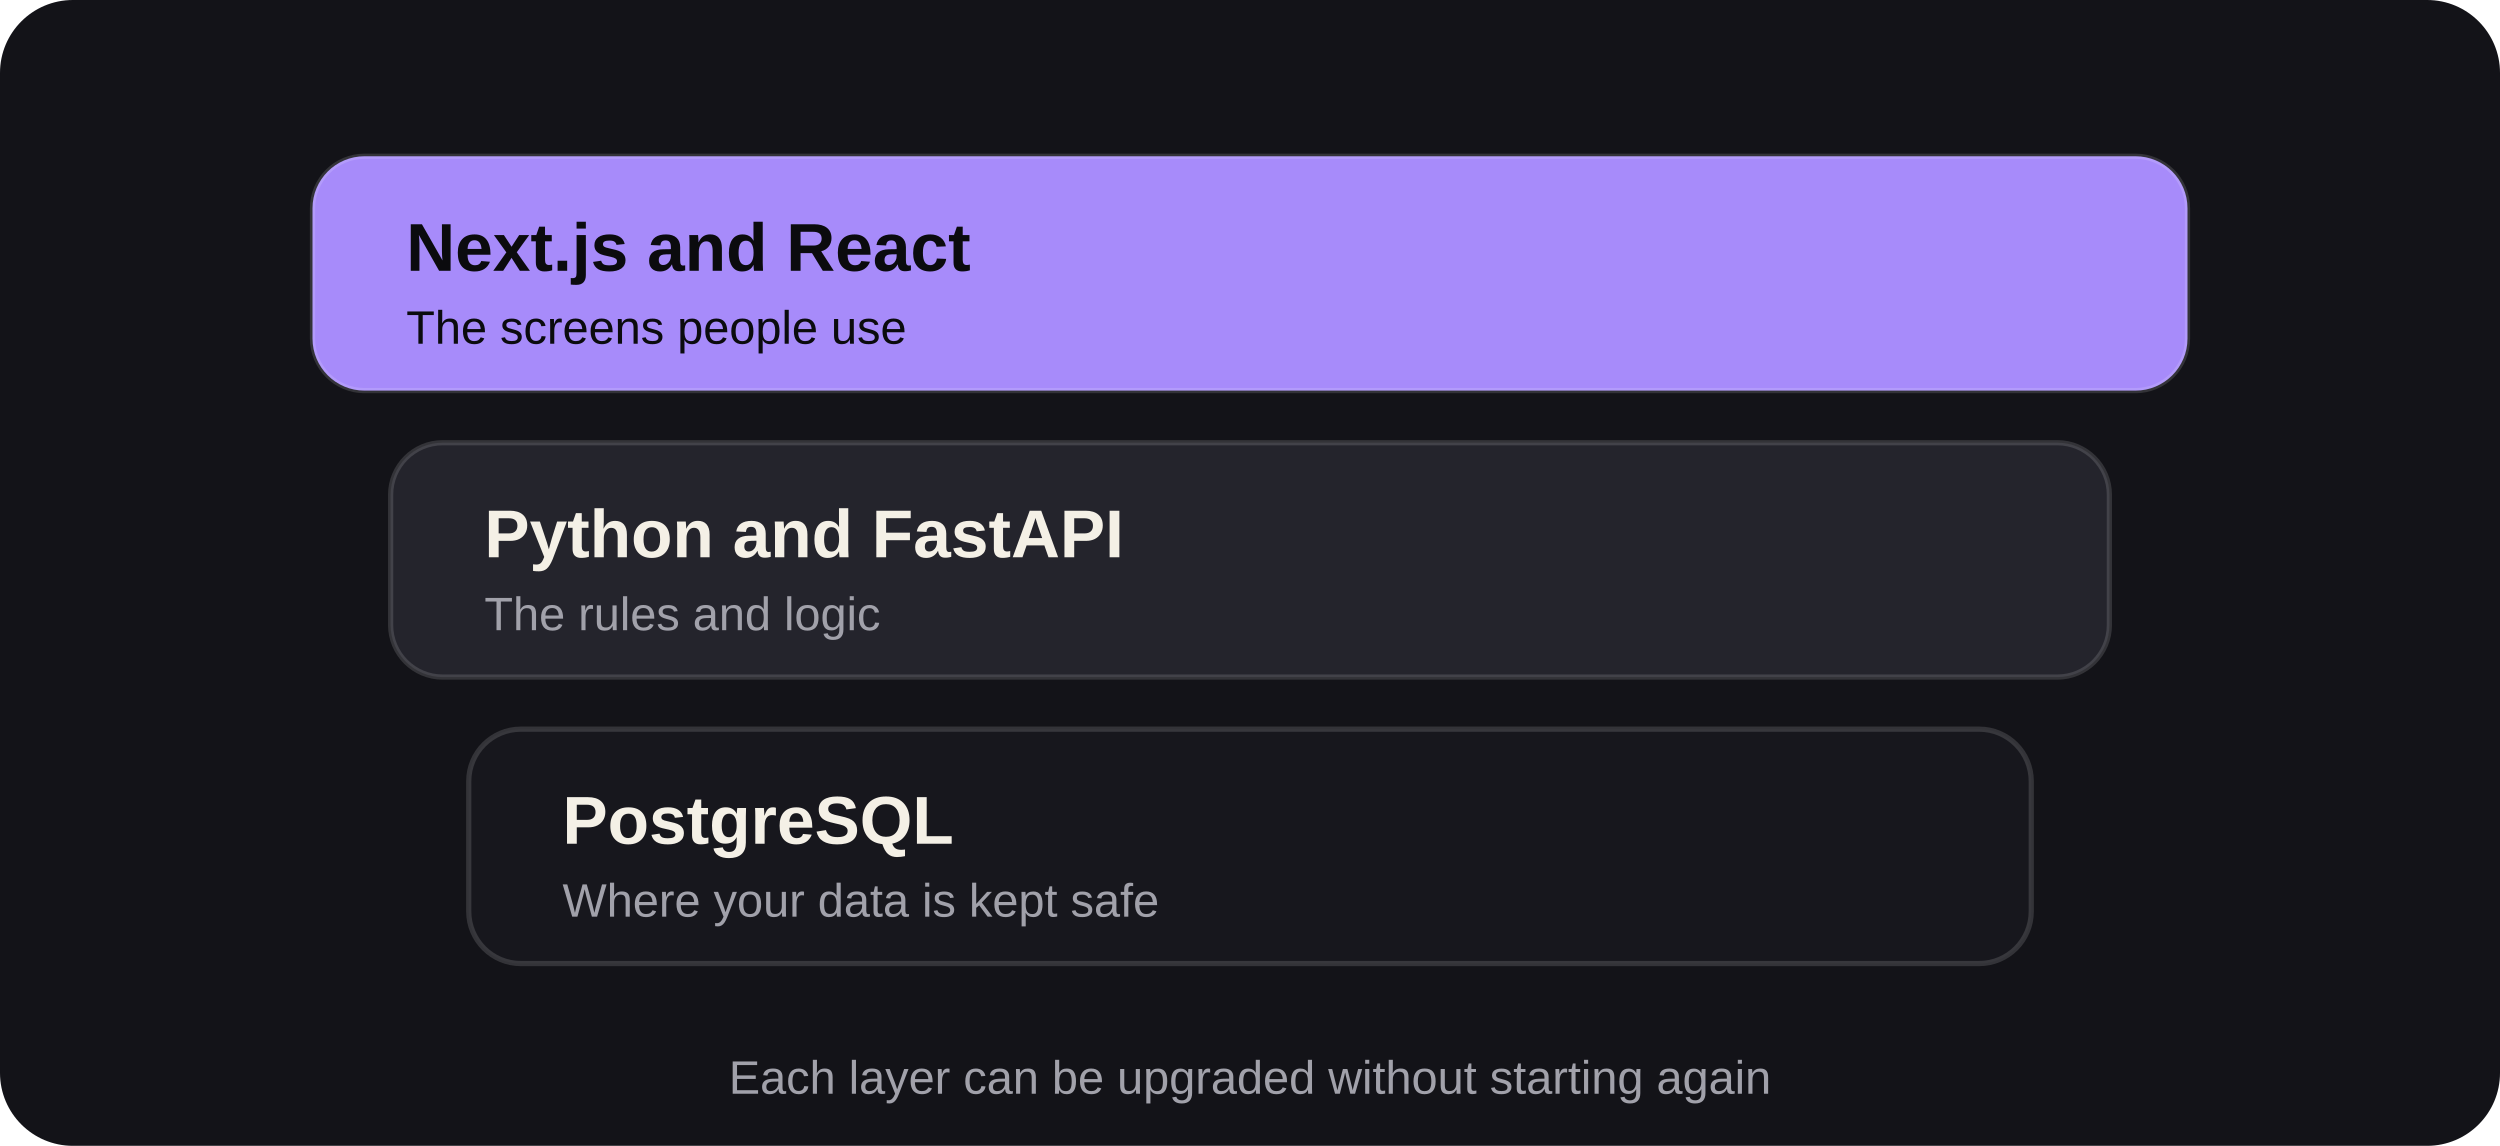
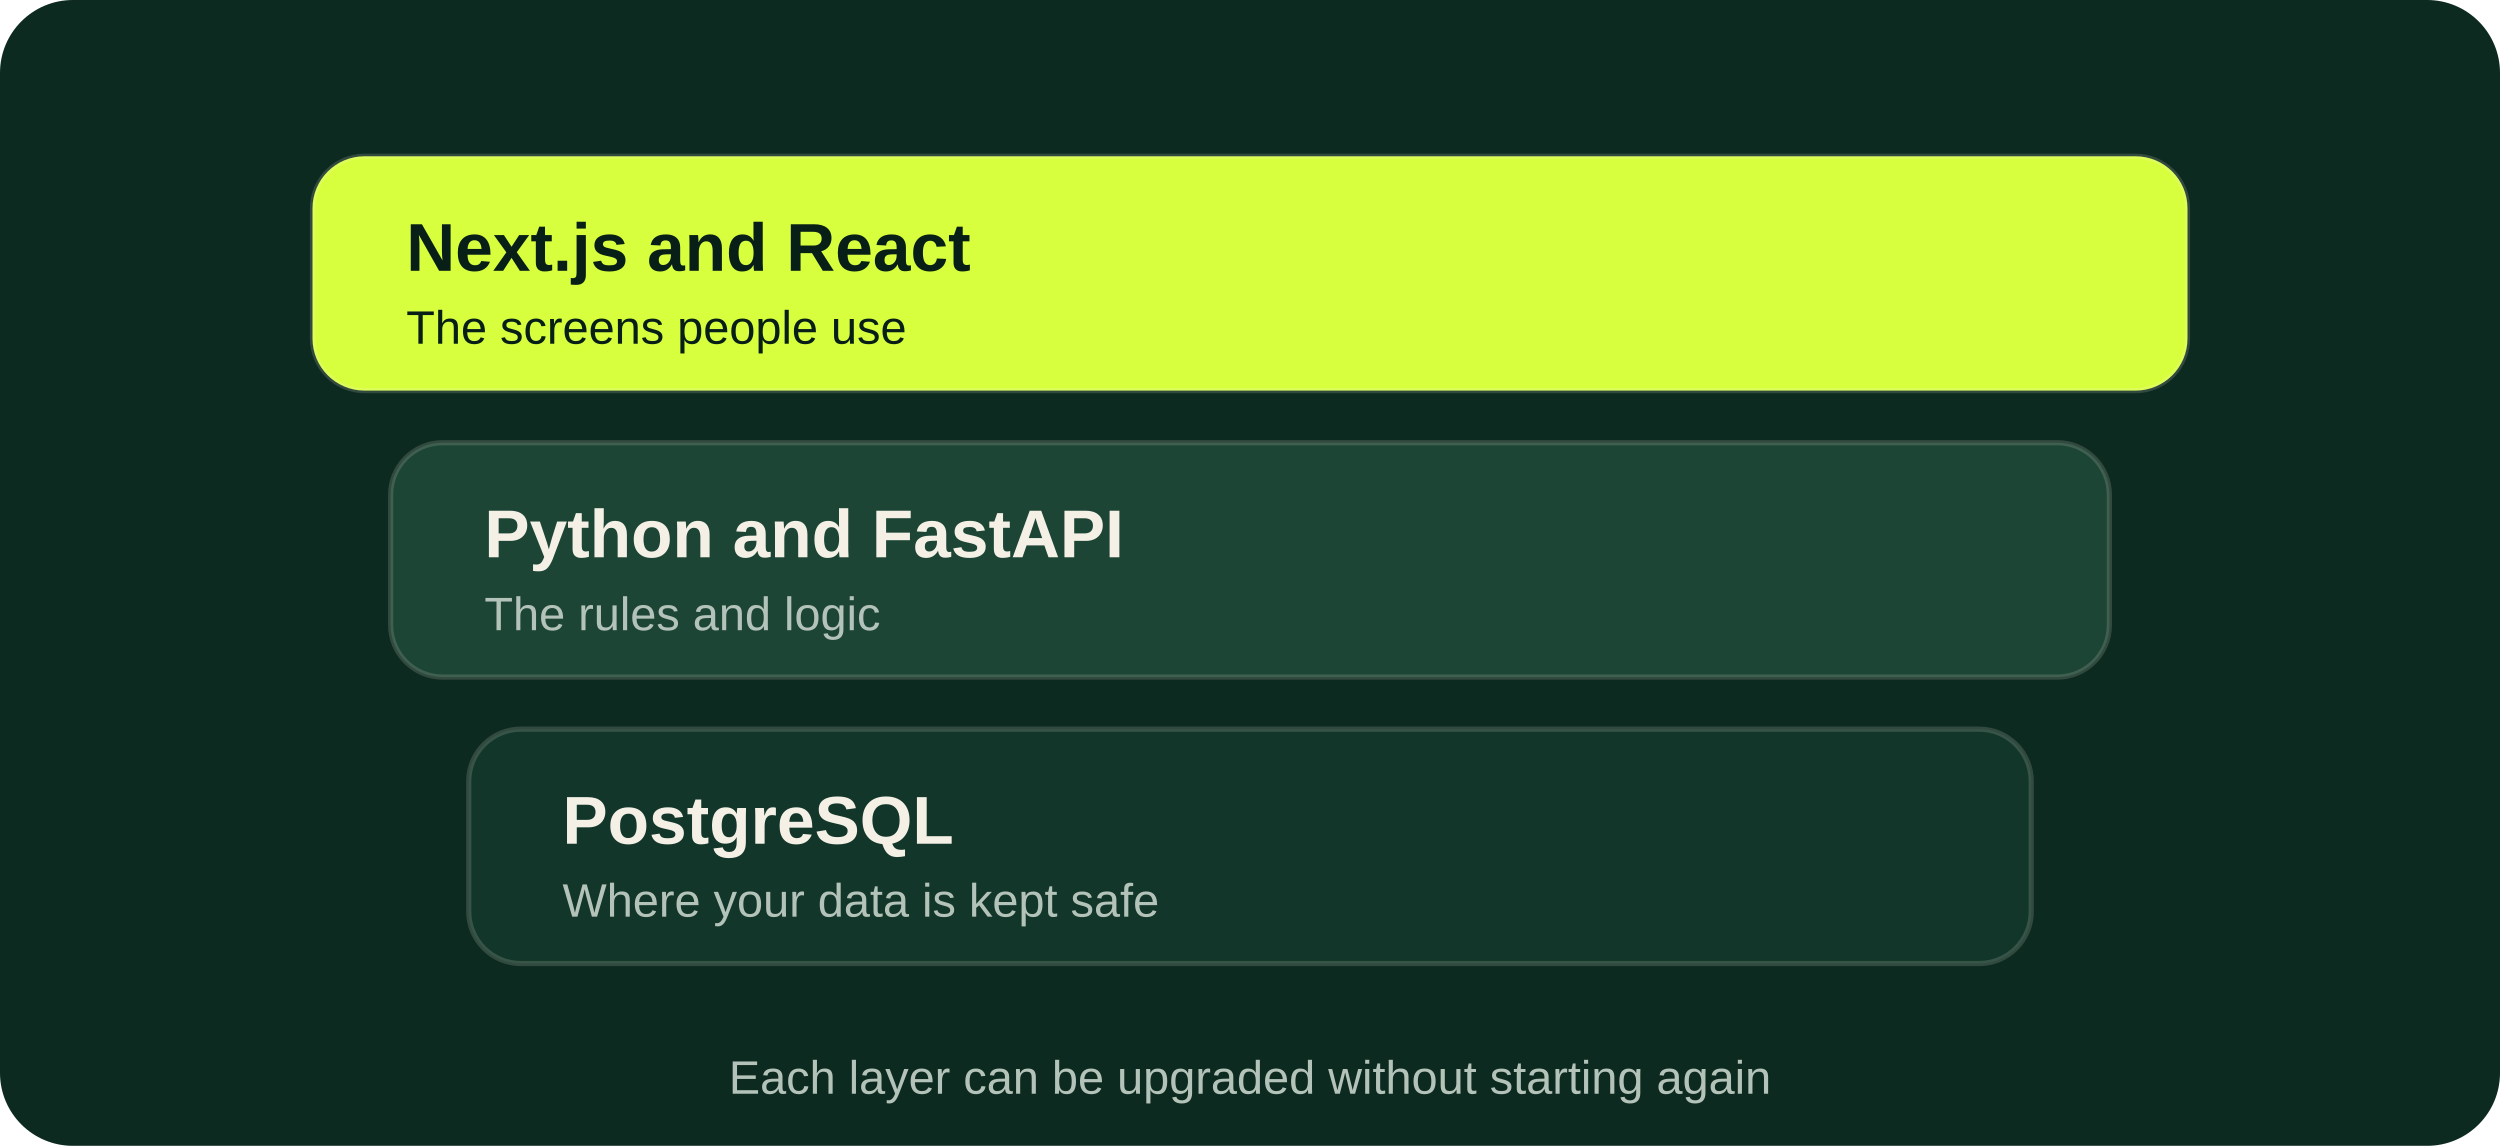
<svg xmlns="http://www.w3.org/2000/svg" viewBox="0 0 960 440" role="img" aria-labelledby="t">
-   <rect x="0" y="0" width="960" height="440" rx="28" fill="#131318" />
-   <rect x="120" y="60" width="720" height="90" rx="20" fill="#a78bfa" stroke="rgba(255,255,255,.14)" stroke-width="2" />
-   <text x="156" y="104" font-family="Arial,Helvetica,sans-serif" font-size="26" font-weight="800" fill="#0b0b0e" text-anchor="start">Next.js and React</text>
-   <text x="156" y="132" font-family="Arial,Helvetica,sans-serif" font-size="18" font-weight="400" fill="#0b0b0e" text-anchor="start">The screens people use</text>
-   <rect x="150" y="170" width="660" height="90" rx="20" fill="#24242c" stroke="rgba(255,255,255,.14)" stroke-width="2" />
+   <rect x="0" y="0" width="960" height="440" rx="28" fill="#0d2a20" />
+   <rect x="120" y="60" width="720" height="90" rx="20" fill="#d8ff3e" stroke="rgba(244,240,230,.16)" stroke-width="2" />
+   <text x="156" y="104" font-family="Arial,Helvetica,sans-serif" font-size="26" font-weight="800" fill="#071f17" text-anchor="start">Next.js and React</text>
+   <text x="156" y="132" font-family="Arial,Helvetica,sans-serif" font-size="18" font-weight="400" fill="#071f17" text-anchor="start">The screens people use</text>
+   <rect x="150" y="170" width="660" height="90" rx="20" fill="#1c4535" stroke="rgba(244,240,230,.16)" stroke-width="2" />
  <text x="186" y="214" font-family="Arial,Helvetica,sans-serif" font-size="26" font-weight="800" fill="#f4f0e6" text-anchor="start">Python and FastAPI</text>
-   <text x="186" y="242" font-family="Arial,Helvetica,sans-serif" font-size="18" font-weight="400" fill="#a1a1aa" text-anchor="start">The rules and logic</text>
-   <rect x="180" y="280" width="600" height="90" rx="20" fill="#17171d" stroke="rgba(255,255,255,.14)" stroke-width="2" />
+   <text x="186" y="242" font-family="Arial,Helvetica,sans-serif" font-size="18" font-weight="400" fill="#b4c3b9" text-anchor="start">The rules and logic</text>
+   <rect x="180" y="280" width="600" height="90" rx="20" fill="#123629" stroke="rgba(244,240,230,.16)" stroke-width="2" />
  <text x="216" y="324" font-family="Arial,Helvetica,sans-serif" font-size="26" font-weight="800" fill="#f4f0e6" text-anchor="start">PostgreSQL</text>
-   <text x="216" y="352" font-family="Arial,Helvetica,sans-serif" font-size="18" font-weight="400" fill="#a1a1aa" text-anchor="start">Where your data is kept safe</text>
-   <text x="480" y="420" font-family="Arial,Helvetica,sans-serif" font-size="18" font-weight="400" fill="#a1a1aa" text-anchor="middle">Each layer can be upgraded without starting again</text>
+   <text x="216" y="352" font-family="Arial,Helvetica,sans-serif" font-size="18" font-weight="400" fill="#b4c3b9" text-anchor="start">Where your data is kept safe</text>
+   <text x="480" y="420" font-family="Arial,Helvetica,sans-serif" font-size="18" font-weight="400" fill="#b4c3b9" text-anchor="middle">Each layer can be upgraded without starting again</text>
</svg>
